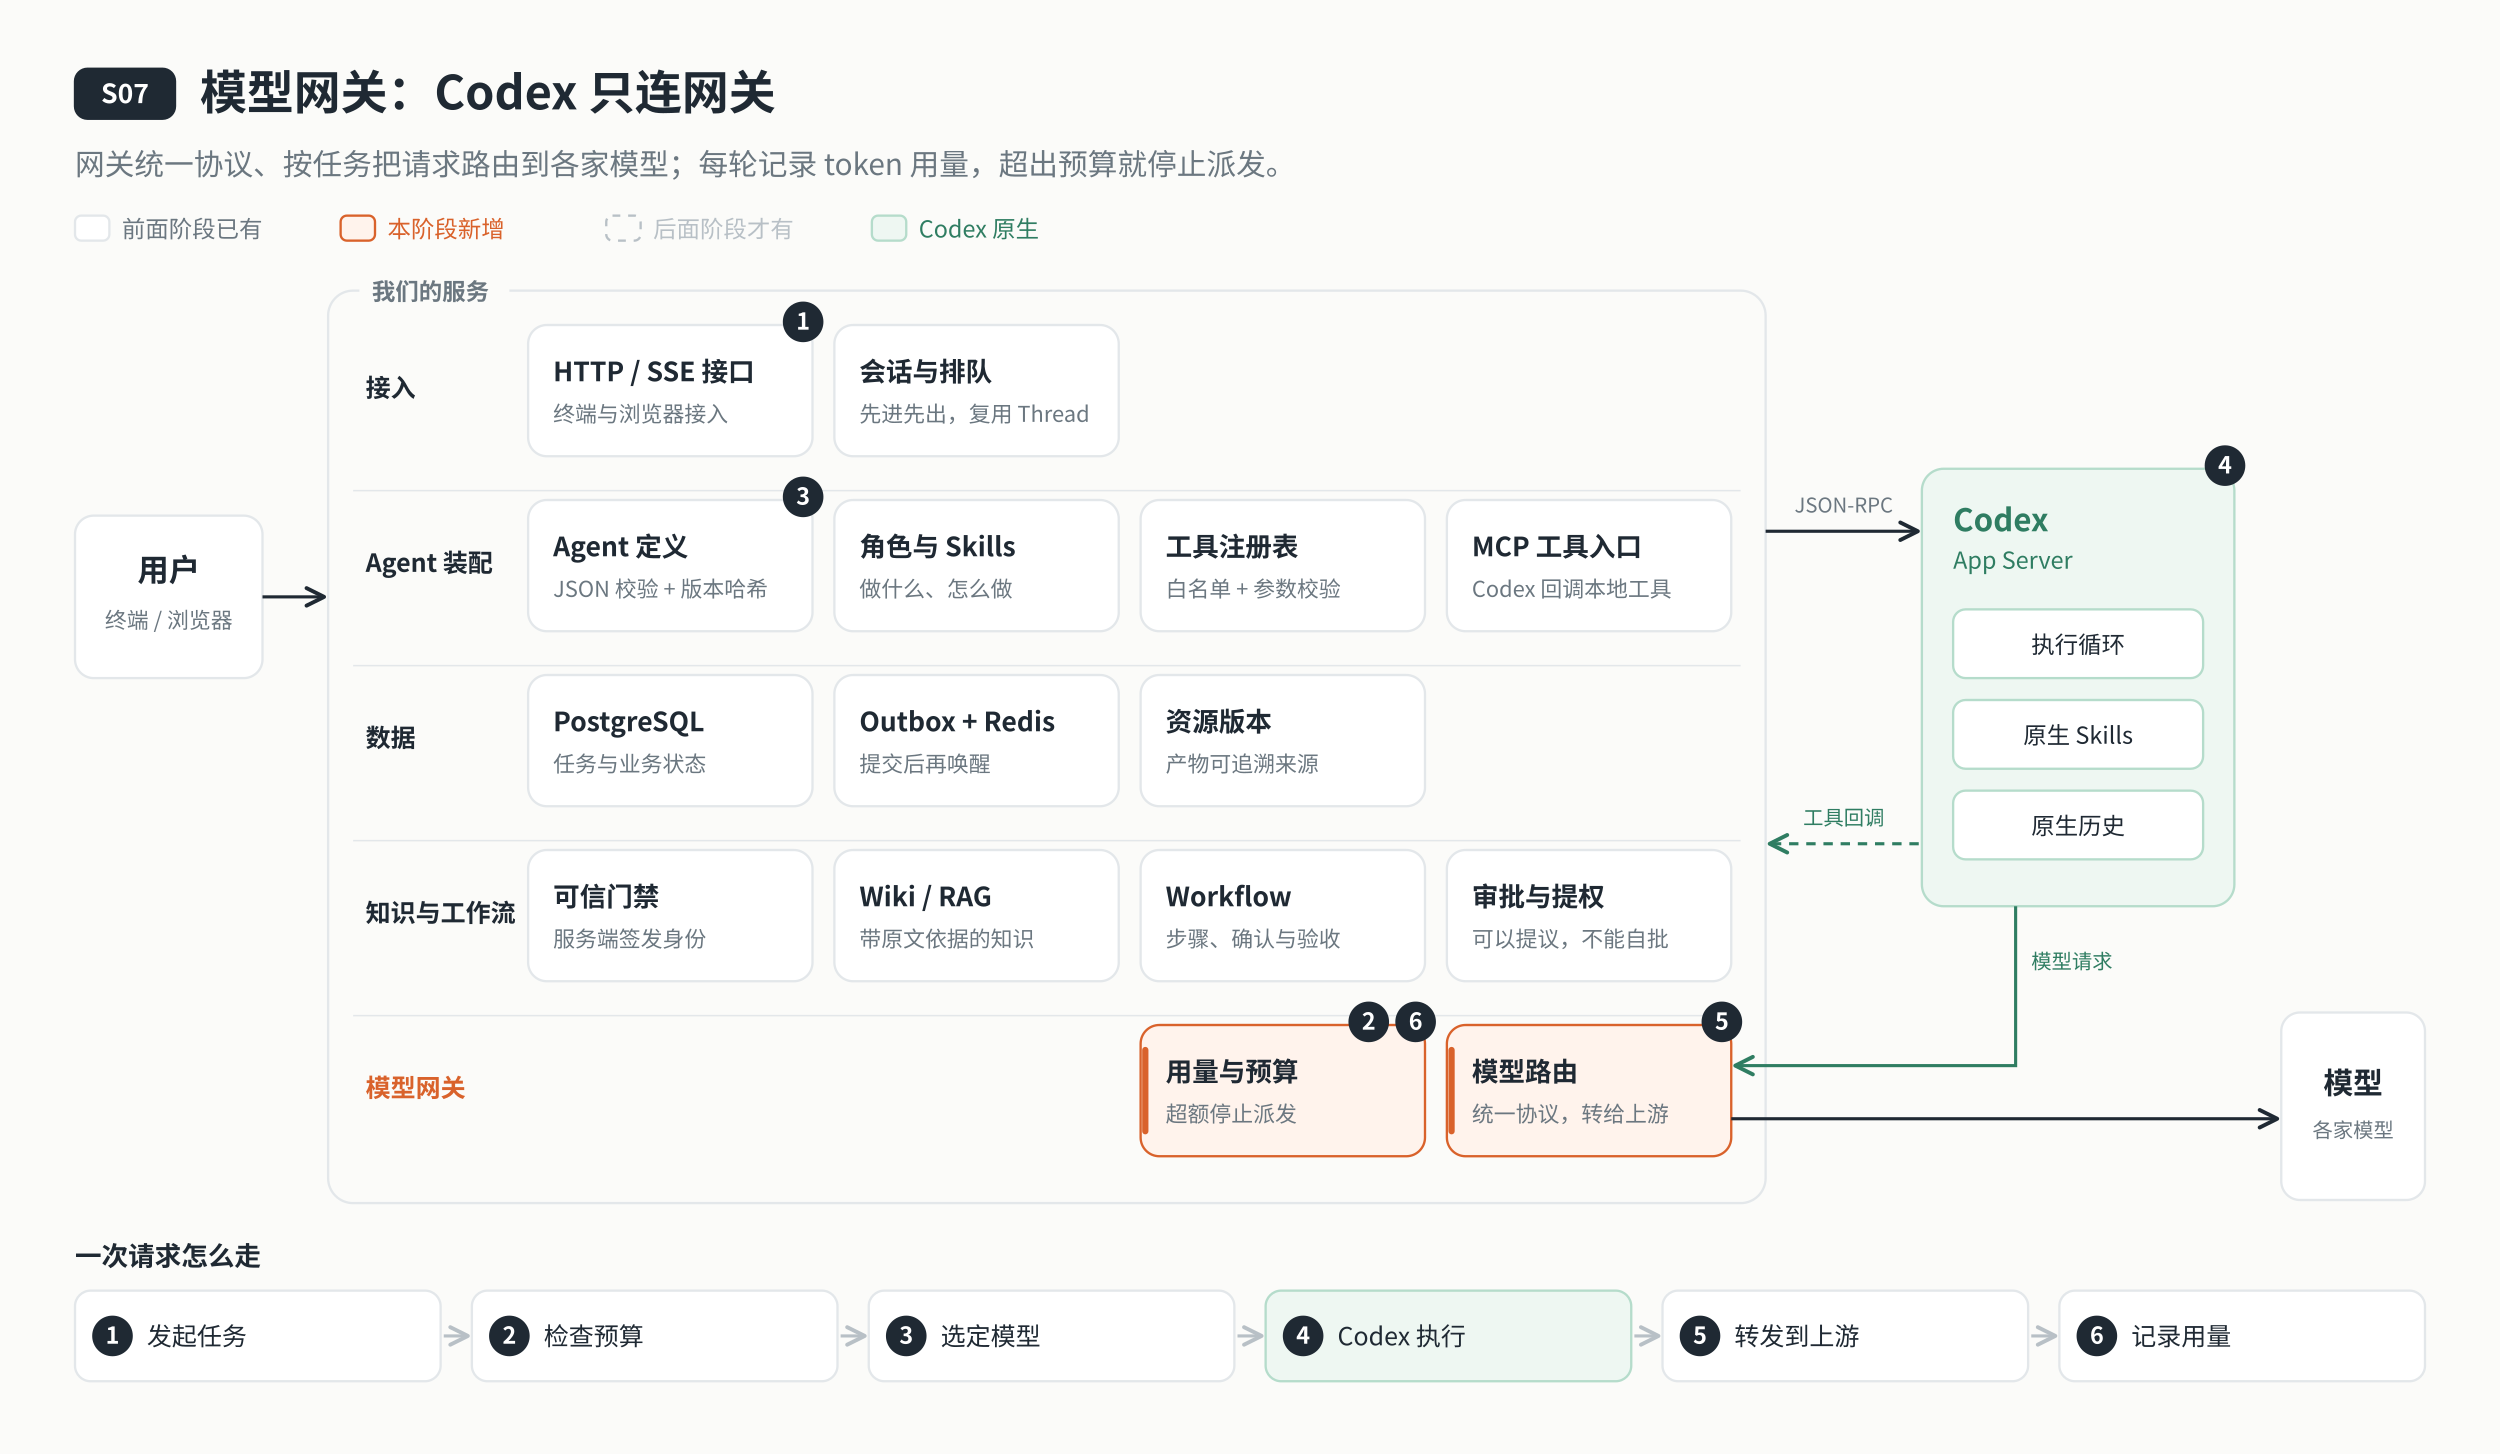
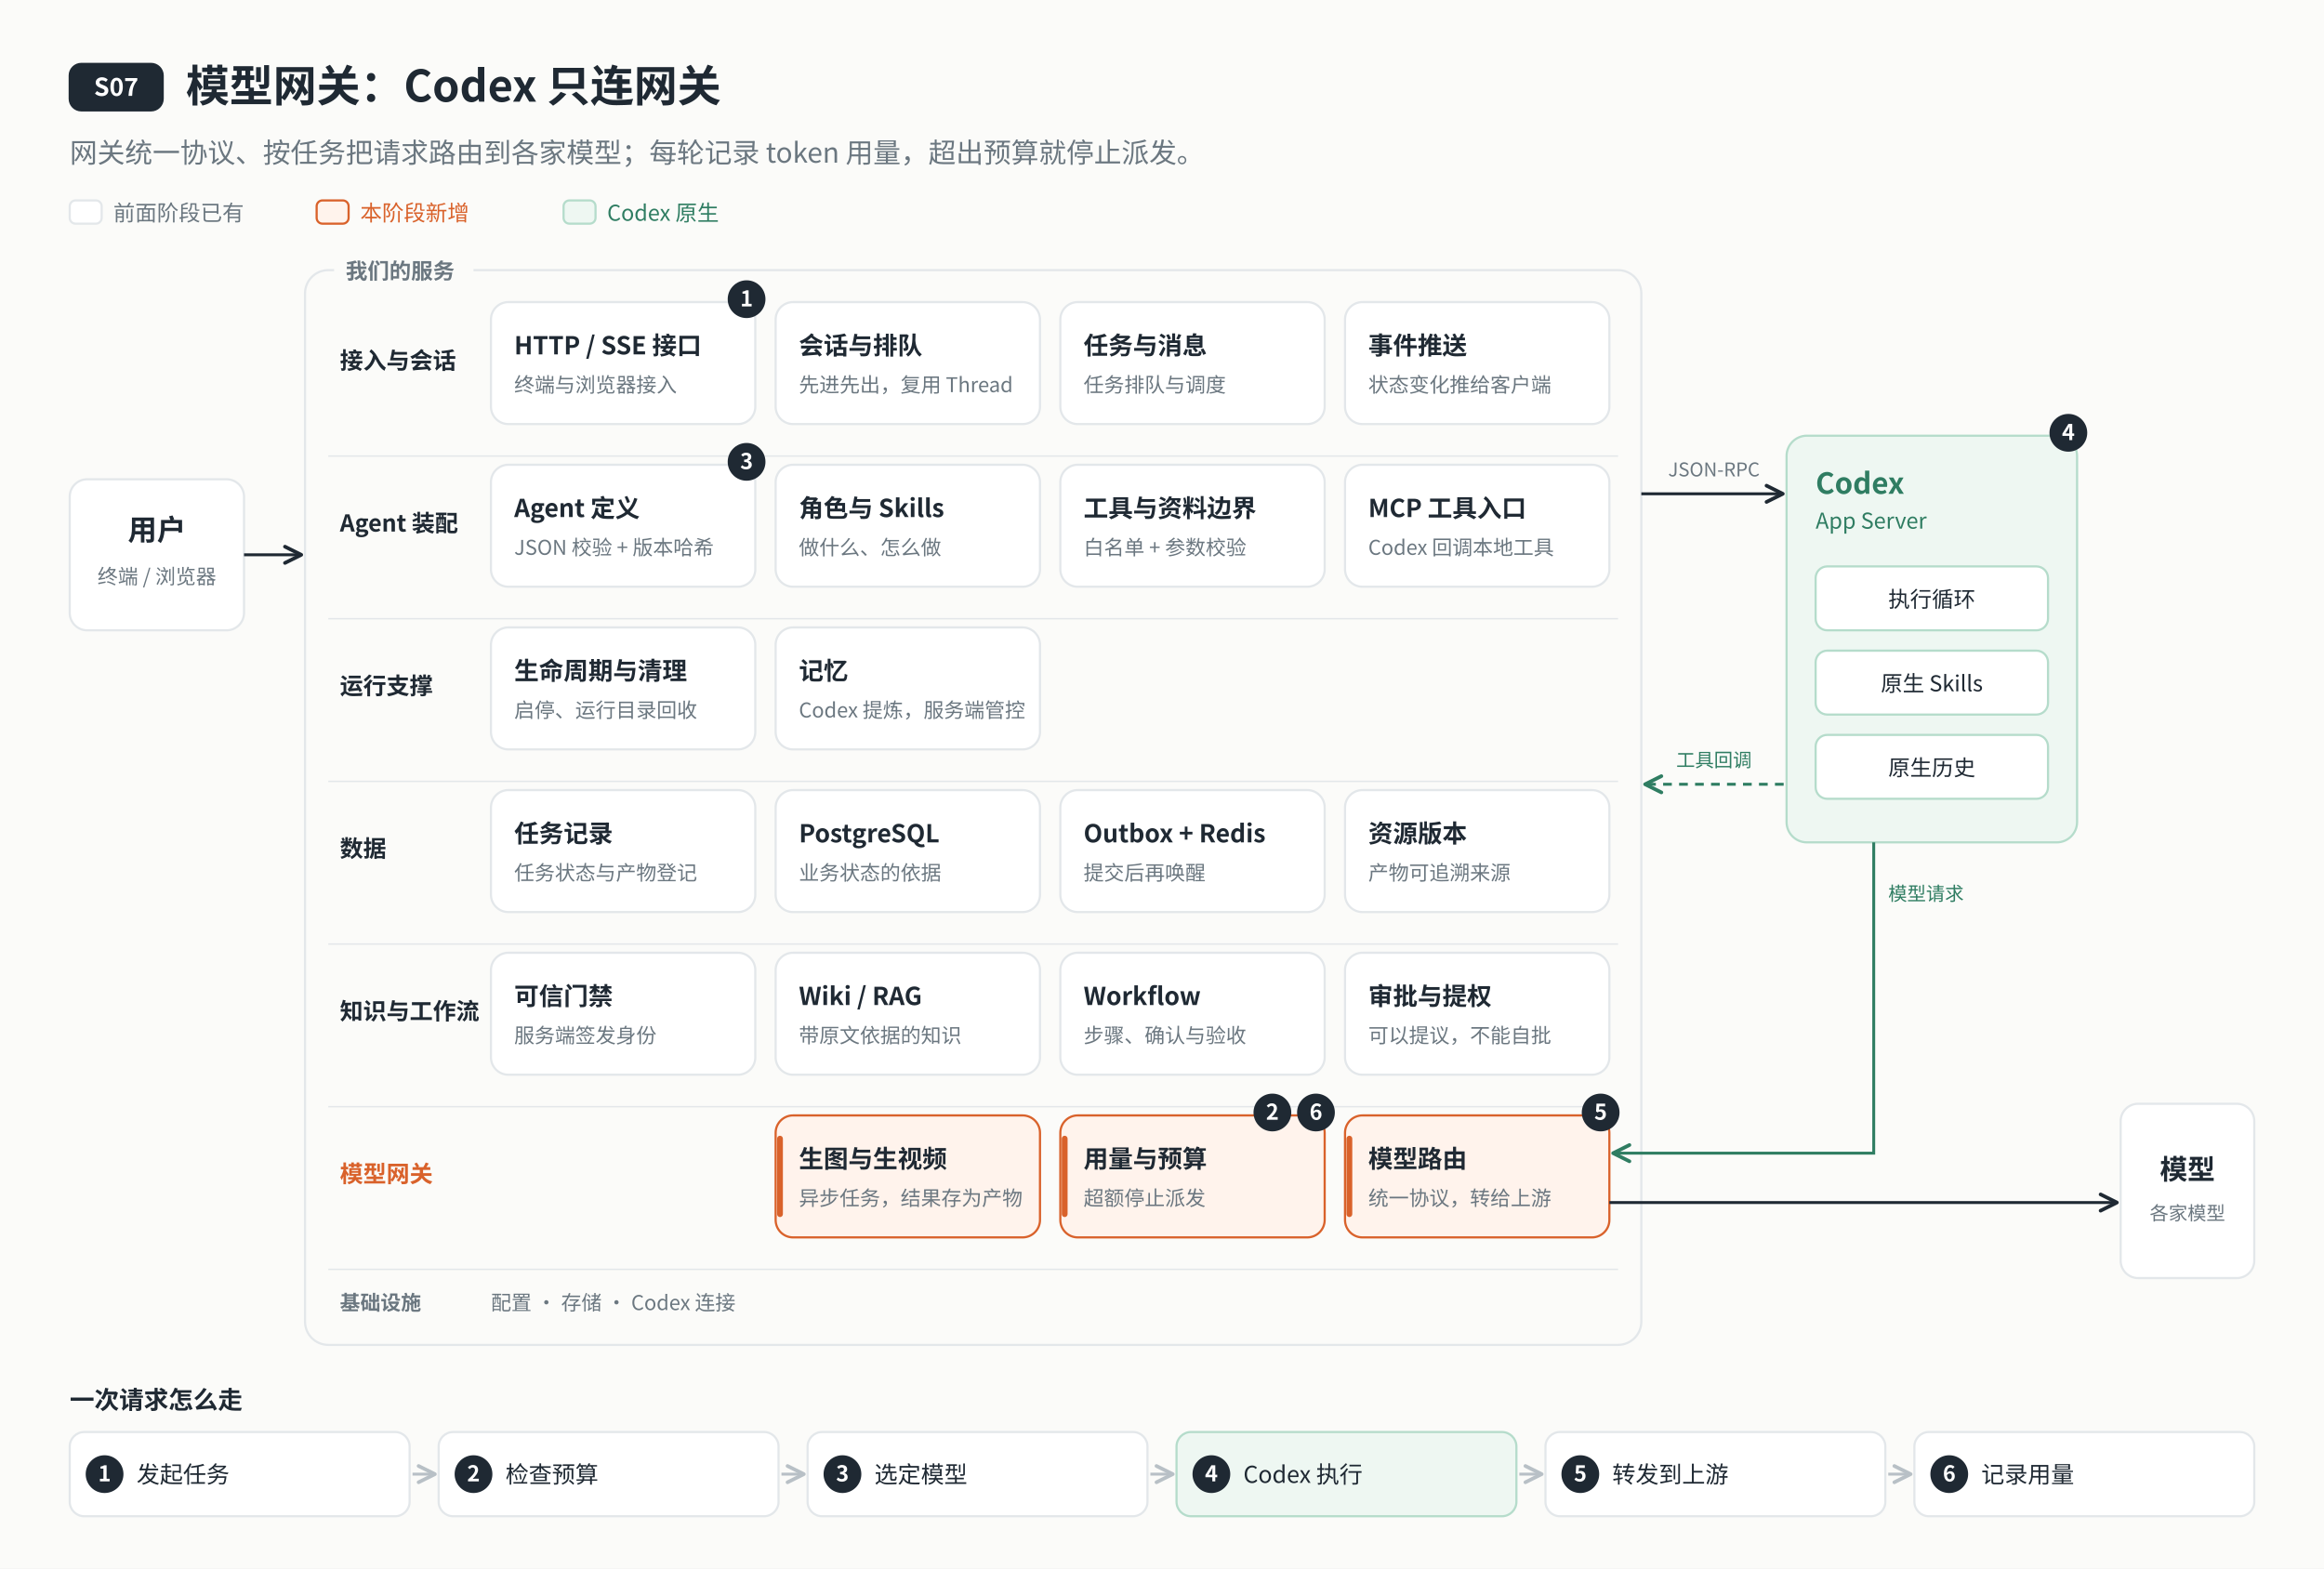
- <svg xmlns="http://www.w3.org/2000/svg" width="1600" height="930" viewBox="0 0 1600 930" role="img" aria-labelledby="title desc">
+ <svg xmlns="http://www.w3.org/2000/svg" width="1600" height="1080" viewBox="0 0 1600 1080" role="img" aria-labelledby="title desc">
  <defs>
    <marker id="mB8C0C6" viewBox="0 0 10 10" refX="8" refY="5" markerWidth="7" markerHeight="7" orient="auto-start-reverse">
      <path d="M1 1 L9 5 L1 9" fill="none" stroke="#B8C0C6" stroke-width="1.8" stroke-linecap="round" stroke-linejoin="round" />
    </marker>
    <marker id="m1F2933" viewBox="0 0 10 10" refX="8" refY="5" markerWidth="7" markerHeight="7" orient="auto-start-reverse">
      <path d="M1 1 L9 5 L1 9" fill="none" stroke="#1F2933" stroke-width="1.8" stroke-linecap="round" stroke-linejoin="round" />
    </marker>
    <marker id="m2F7D62" viewBox="0 0 10 10" refX="8" refY="5" markerWidth="7" markerHeight="7" orient="auto-start-reverse">
      <path d="M1 1 L9 5 L1 9" fill="none" stroke="#2F7D62" stroke-width="1.8" stroke-linecap="round" stroke-linejoin="round" />
    </marker>
  </defs>
  <g font-family="PingFang SC, Microsoft YaHei, Noto Sans CJK SC, sans-serif">
-     <rect x="0" y="0" width="1600" height="930" rx="0" fill="#FBFBF9" stroke="#FBFBF9" stroke-width="1.5" />
+     <rect x="0" y="0" width="1600" height="1080" fill="#FBFBF9" />
    <rect x="48" y="44" width="64" height="32" rx="8" fill="#1F2933" stroke="#1F2933" stroke-width="1.5" />
    <text x="80" y="66" font-size="17" fill="#fff" font-weight="700" text-anchor="middle">S07</text>
    <text x="128" y="70" font-size="30" fill="#1F2933" font-weight="700" text-anchor="start">模型网关：Codex 只连网关</text>
    <text x="48" y="112" font-size="19" fill="#6B7780" font-weight="400" text-anchor="start">网关统一协议、按任务把请求路由到各家模型；每轮记录 token 用量，超出预算就停止派发。</text>
    <rect x="48" y="138" width="22" height="16" rx="4" fill="#FFFFFF" stroke="#E3E7EA" stroke-width="1.5" />
    <text x="78" y="152" font-size="15" fill="#6B7780" font-weight="400" text-anchor="start">前面阶段已有</text>
    <rect x="218" y="138" width="22" height="16" rx="4" fill="#FFF3EC" stroke="#D9622B" stroke-width="1.5" />
    <text x="248" y="152" font-size="15" fill="#D9622B" font-weight="400" text-anchor="start">本阶段新增</text>
-     <rect x="388" y="138" width="22" height="16" rx="4" fill="#FBFBF9" stroke="#B8C0C6" stroke-width="1.5" stroke-dasharray="5 5" />
-     <text x="418" y="152" font-size="15" fill="#B8C0C6" font-weight="400" text-anchor="start">后面阶段才有</text>
-     <rect x="558" y="138" width="22" height="16" rx="4" fill="#EEF7F2" stroke="#B5DCCB" stroke-width="1.5" />
-     <text x="588" y="152" font-size="15" fill="#2F7D62" font-weight="400" text-anchor="start">Codex 原生</text>
+     <rect x="388" y="138" width="22" height="16" rx="4" fill="#EEF7F2" stroke="#B5DCCB" stroke-width="1.5" />
+     <text x="418" y="152" font-size="15" fill="#2F7D62" font-weight="400" text-anchor="start">Codex 原生</text>
    <rect x="48" y="330" width="120" height="104" rx="12" fill="#FFFFFF" stroke="#E3E7EA" stroke-width="1.5" />
    <text x="108" y="372" font-size="20" fill="#1F2933" font-weight="600" text-anchor="middle">用户</text>
    <text x="108" y="402" font-size="14" fill="#6B7780" font-weight="400" text-anchor="middle">终端 / 浏览器</text>
-     <rect x="210" y="186" width="920" height="584" rx="16" fill="none" stroke="#E3E7EA" stroke-width="1.5" />
+     <rect x="210" y="186" width="920" height="740" rx="16" fill="none" stroke="#E3E7EA" stroke-width="1.5" />
    <rect x="230" y="175" width="96" height="22" fill="#FBFBF9" />
    <text x="238" y="192" font-size="15" fill="#6B7780" font-weight="600" text-anchor="start">我们的服务</text>
-     <text x="234" y="254" font-size="16" fill="#1F2933" font-weight="600" text-anchor="start">接入</text>
+     <text x="234" y="254" font-size="16" fill="#1F2933" font-weight="600" text-anchor="start">接入与会话</text>
    <rect x="338" y="208" width="182" height="84" rx="12" fill="#FFFFFF" stroke="#E3E7EA" stroke-width="1.5" />
    <text x="354" y="244" font-size="17" fill="#1F2933" font-weight="600" text-anchor="start">HTTP / SSE 接口</text>
    <text x="354" y="270" font-size="14" fill="#6B7780" font-weight="400" text-anchor="start">终端与浏览器接入</text>
    <rect x="534" y="208" width="182" height="84" rx="12" fill="#FFFFFF" stroke="#E3E7EA" stroke-width="1.5" />
    <text x="550" y="244" font-size="17" fill="#1F2933" font-weight="600" text-anchor="start">会话与排队</text>
    <text x="550" y="270" font-size="14" fill="#6B7780" font-weight="400" text-anchor="start">先进先出，复用 Thread</text>
+     <rect x="730" y="208" width="182" height="84" rx="12" fill="#FFFFFF" stroke="#E3E7EA" stroke-width="1.5" />
+     <text x="746" y="244" font-size="17" fill="#1F2933" font-weight="600" text-anchor="start">任务与消息</text>
+     <text x="746" y="270" font-size="14" fill="#6B7780" font-weight="400" text-anchor="start">任务排队与调度</text>
+     <rect x="926" y="208" width="182" height="84" rx="12" fill="#FFFFFF" stroke="#E3E7EA" stroke-width="1.5" />
+     <text x="942" y="244" font-size="17" fill="#1F2933" font-weight="600" text-anchor="start">事件推送</text>
+     <text x="942" y="270" font-size="14" fill="#6B7780" font-weight="400" text-anchor="start">状态变化推给客户端</text>
    <text x="234" y="366" font-size="16" fill="#1F2933" font-weight="600" text-anchor="start">Agent 装配</text>
    <line x1="226" y1="314" x2="1114" y2="314" stroke="#E3E7EA" stroke-width="1" />
    <rect x="338" y="320" width="182" height="84" rx="12" fill="#FFFFFF" stroke="#E3E7EA" stroke-width="1.5" />
    <text x="354" y="356" font-size="17" fill="#1F2933" font-weight="600" text-anchor="start">Agent 定义</text>
    <text x="354" y="382" font-size="14" fill="#6B7780" font-weight="400" text-anchor="start">JSON 校验 + 版本哈希</text>
    <rect x="534" y="320" width="182" height="84" rx="12" fill="#FFFFFF" stroke="#E3E7EA" stroke-width="1.5" />
    <text x="550" y="356" font-size="17" fill="#1F2933" font-weight="600" text-anchor="start">角色与 Skills</text>
    <text x="550" y="382" font-size="14" fill="#6B7780" font-weight="400" text-anchor="start">做什么、怎么做</text>
    <rect x="730" y="320" width="182" height="84" rx="12" fill="#FFFFFF" stroke="#E3E7EA" stroke-width="1.5" />
-     <text x="746" y="356" font-size="17" fill="#1F2933" font-weight="600" text-anchor="start">工具注册表</text>
+     <text x="746" y="356" font-size="17" fill="#1F2933" font-weight="600" text-anchor="start">工具与资料边界</text>
    <text x="746" y="382" font-size="14" fill="#6B7780" font-weight="400" text-anchor="start">白名单 + 参数校验</text>
    <rect x="926" y="320" width="182" height="84" rx="12" fill="#FFFFFF" stroke="#E3E7EA" stroke-width="1.5" />
    <text x="942" y="356" font-size="17" fill="#1F2933" font-weight="600" text-anchor="start">MCP 工具入口</text>
    <text x="942" y="382" font-size="14" fill="#6B7780" font-weight="400" text-anchor="start">Codex 回调本地工具</text>
-     <text x="234" y="478" font-size="16" fill="#1F2933" font-weight="600" text-anchor="start">数据</text>
+     <text x="234" y="478" font-size="16" fill="#1F2933" font-weight="600" text-anchor="start">运行支撑</text>
    <line x1="226" y1="426" x2="1114" y2="426" stroke="#E3E7EA" stroke-width="1" />
    <rect x="338" y="432" width="182" height="84" rx="12" fill="#FFFFFF" stroke="#E3E7EA" stroke-width="1.5" />
-     <text x="354" y="468" font-size="17" fill="#1F2933" font-weight="600" text-anchor="start">PostgreSQL</text>
-     <text x="354" y="494" font-size="14" fill="#6B7780" font-weight="400" text-anchor="start">任务与业务状态</text>
+     <text x="354" y="468" font-size="17" fill="#1F2933" font-weight="600" text-anchor="start">生命周期与清理</text>
+     <text x="354" y="494" font-size="14" fill="#6B7780" font-weight="400" text-anchor="start">启停、运行目录回收</text>
    <rect x="534" y="432" width="182" height="84" rx="12" fill="#FFFFFF" stroke="#E3E7EA" stroke-width="1.5" />
-     <text x="550" y="468" font-size="17" fill="#1F2933" font-weight="600" text-anchor="start">Outbox + Redis</text>
-     <text x="550" y="494" font-size="14" fill="#6B7780" font-weight="400" text-anchor="start">提交后再唤醒</text>
-     <rect x="730" y="432" width="182" height="84" rx="12" fill="#FFFFFF" stroke="#E3E7EA" stroke-width="1.5" />
-     <text x="746" y="468" font-size="17" fill="#1F2933" font-weight="600" text-anchor="start">资源版本</text>
-     <text x="746" y="494" font-size="14" fill="#6B7780" font-weight="400" text-anchor="start">产物可追溯来源</text>
-     <text x="234" y="590" font-size="16" fill="#1F2933" font-weight="600" text-anchor="start">知识与工作流</text>
+     <text x="550" y="468" font-size="17" fill="#1F2933" font-weight="600" text-anchor="start">记忆</text>
+     <text x="550" y="494" font-size="14" fill="#6B7780" font-weight="400" text-anchor="start">Codex 提炼，服务端管控</text>
+     <text x="234" y="590" font-size="16" fill="#1F2933" font-weight="600" text-anchor="start">数据</text>
    <line x1="226" y1="538" x2="1114" y2="538" stroke="#E3E7EA" stroke-width="1" />
    <rect x="338" y="544" width="182" height="84" rx="12" fill="#FFFFFF" stroke="#E3E7EA" stroke-width="1.5" />
-     <text x="354" y="580" font-size="17" fill="#1F2933" font-weight="600" text-anchor="start">可信门禁</text>
-     <text x="354" y="606" font-size="14" fill="#6B7780" font-weight="400" text-anchor="start">服务端签发身份</text>
+     <text x="354" y="580" font-size="17" fill="#1F2933" font-weight="600" text-anchor="start">任务记录</text>
+     <text x="354" y="606" font-size="14" fill="#6B7780" font-weight="400" text-anchor="start">任务状态与产物登记</text>
    <rect x="534" y="544" width="182" height="84" rx="12" fill="#FFFFFF" stroke="#E3E7EA" stroke-width="1.5" />
-     <text x="550" y="580" font-size="17" fill="#1F2933" font-weight="600" text-anchor="start">Wiki / RAG</text>
-     <text x="550" y="606" font-size="14" fill="#6B7780" font-weight="400" text-anchor="start">带原文依据的知识</text>
+     <text x="550" y="580" font-size="17" fill="#1F2933" font-weight="600" text-anchor="start">PostgreSQL</text>
+     <text x="550" y="606" font-size="14" fill="#6B7780" font-weight="400" text-anchor="start">业务状态的依据</text>
    <rect x="730" y="544" width="182" height="84" rx="12" fill="#FFFFFF" stroke="#E3E7EA" stroke-width="1.5" />
-     <text x="746" y="580" font-size="17" fill="#1F2933" font-weight="600" text-anchor="start">Workflow</text>
-     <text x="746" y="606" font-size="14" fill="#6B7780" font-weight="400" text-anchor="start">步骤、确认与验收</text>
+     <text x="746" y="580" font-size="17" fill="#1F2933" font-weight="600" text-anchor="start">Outbox + Redis</text>
+     <text x="746" y="606" font-size="14" fill="#6B7780" font-weight="400" text-anchor="start">提交后再唤醒</text>
    <rect x="926" y="544" width="182" height="84" rx="12" fill="#FFFFFF" stroke="#E3E7EA" stroke-width="1.5" />
-     <text x="942" y="580" font-size="17" fill="#1F2933" font-weight="600" text-anchor="start">审批与提权</text>
-     <text x="942" y="606" font-size="14" fill="#6B7780" font-weight="400" text-anchor="start">可以提议，不能自批</text>
-     <text x="234" y="702" font-size="16" fill="#D9622B" font-weight="600" text-anchor="start">模型网关</text>
+     <text x="942" y="580" font-size="17" fill="#1F2933" font-weight="600" text-anchor="start">资源版本</text>
+     <text x="942" y="606" font-size="14" fill="#6B7780" font-weight="400" text-anchor="start">产物可追溯来源</text>
+     <text x="234" y="702" font-size="16" fill="#1F2933" font-weight="600" text-anchor="start">知识与工作流</text>
    <line x1="226" y1="650" x2="1114" y2="650" stroke="#E3E7EA" stroke-width="1" />
-     <rect x="730" y="656" width="182" height="84" rx="12" fill="#FFF3EC" stroke="#D9622B" stroke-width="1.5" />
-     <rect x="731" y="670" width="4" height="56" rx="2" fill="#D9622B" />
-     <text x="746" y="692" font-size="17" fill="#1F2933" font-weight="600" text-anchor="start">用量与预算</text>
-     <text x="746" y="718" font-size="14" fill="#6B7780" font-weight="400" text-anchor="start">超额停止派发</text>
-     <rect x="926" y="656" width="182" height="84" rx="12" fill="#FFF3EC" stroke="#D9622B" stroke-width="1.5" />
-     <rect x="927" y="670" width="4" height="56" rx="2" fill="#D9622B" />
-     <text x="942" y="692" font-size="17" fill="#1F2933" font-weight="600" text-anchor="start">模型路由</text>
-     <text x="942" y="718" font-size="14" fill="#6B7780" font-weight="400" text-anchor="start">统一协议，转给上游</text>
+     <rect x="338" y="656" width="182" height="84" rx="12" fill="#FFFFFF" stroke="#E3E7EA" stroke-width="1.5" />
+     <text x="354" y="692" font-size="17" fill="#1F2933" font-weight="600" text-anchor="start">可信门禁</text>
+     <text x="354" y="718" font-size="14" fill="#6B7780" font-weight="400" text-anchor="start">服务端签发身份</text>
+     <rect x="534" y="656" width="182" height="84" rx="12" fill="#FFFFFF" stroke="#E3E7EA" stroke-width="1.5" />
+     <text x="550" y="692" font-size="17" fill="#1F2933" font-weight="600" text-anchor="start">Wiki / RAG</text>
+     <text x="550" y="718" font-size="14" fill="#6B7780" font-weight="400" text-anchor="start">带原文依据的知识</text>
+     <rect x="730" y="656" width="182" height="84" rx="12" fill="#FFFFFF" stroke="#E3E7EA" stroke-width="1.5" />
+     <text x="746" y="692" font-size="17" fill="#1F2933" font-weight="600" text-anchor="start">Workflow</text>
+     <text x="746" y="718" font-size="14" fill="#6B7780" font-weight="400" text-anchor="start">步骤、确认与验收</text>
+     <rect x="926" y="656" width="182" height="84" rx="12" fill="#FFFFFF" stroke="#E3E7EA" stroke-width="1.5" />
+     <text x="942" y="692" font-size="17" fill="#1F2933" font-weight="600" text-anchor="start">审批与提权</text>
+     <text x="942" y="718" font-size="14" fill="#6B7780" font-weight="400" text-anchor="start">可以提议，不能自批</text>
+     <text x="234" y="814" font-size="16" fill="#D9622B" font-weight="600" text-anchor="start">模型网关</text>
+     <line x1="226" y1="762" x2="1114" y2="762" stroke="#E3E7EA" stroke-width="1" />
+     <rect x="534" y="768" width="182" height="84" rx="12" fill="#FFF3EC" stroke="#D9622B" stroke-width="1.5" />
+     <rect x="535" y="782" width="4" height="56" rx="2" fill="#D9622B" />
+     <text x="550" y="804" font-size="17" fill="#1F2933" font-weight="600" text-anchor="start">生图与生视频</text>
+     <text x="550" y="830" font-size="14" fill="#6B7780" font-weight="400" text-anchor="start">异步任务，结果存为产物</text>
+     <rect x="730" y="768" width="182" height="84" rx="12" fill="#FFF3EC" stroke="#D9622B" stroke-width="1.5" />
+     <rect x="731" y="782" width="4" height="56" rx="2" fill="#D9622B" />
+     <text x="746" y="804" font-size="17" fill="#1F2933" font-weight="600" text-anchor="start">用量与预算</text>
+     <text x="746" y="830" font-size="14" fill="#6B7780" font-weight="400" text-anchor="start">超额停止派发</text>
+     <rect x="926" y="768" width="182" height="84" rx="12" fill="#FFF3EC" stroke="#D9622B" stroke-width="1.5" />
+     <rect x="927" y="782" width="4" height="56" rx="2" fill="#D9622B" />
+     <text x="942" y="804" font-size="17" fill="#1F2933" font-weight="600" text-anchor="start">模型路由</text>
+     <text x="942" y="830" font-size="14" fill="#6B7780" font-weight="400" text-anchor="start">统一协议，转给上游</text>
+     <line x1="226" y1="874" x2="1114" y2="874" stroke="#E3E7EA" stroke-width="1" />
+     <text x="234" y="902" font-size="14" fill="#6B7780" font-weight="600" text-anchor="start">基础设施</text>
+     <text x="338" y="902" font-size="14" fill="#6B7780" font-weight="400" text-anchor="start">配置 · 存储 · Codex 连接</text>
    <rect x="1230" y="300" width="200" height="280" rx="14" fill="#EEF7F2" stroke="#B5DCCB" stroke-width="1.5" />
    <text x="1250" y="340" font-size="20" fill="#2F7D62" font-weight="700" text-anchor="start">Codex</text>
    <text x="1250" y="364" font-size="15" fill="#2F7D62" font-weight="400" text-anchor="start">App Server</text>
    <rect x="1250" y="390" width="160" height="44" rx="8" fill="#FFFFFF" stroke="#B5DCCB" stroke-width="1.5" />
    <text x="1330" y="418" font-size="15" fill="#1F2933" font-weight="500" text-anchor="middle">执行循环</text>
    <rect x="1250" y="448" width="160" height="44" rx="8" fill="#FFFFFF" stroke="#B5DCCB" stroke-width="1.5" />
    <text x="1330" y="476" font-size="15" fill="#1F2933" font-weight="500" text-anchor="middle">原生 Skills</text>
    <rect x="1250" y="506" width="160" height="44" rx="8" fill="#FFFFFF" stroke="#B5DCCB" stroke-width="1.5" />
    <text x="1330" y="534" font-size="15" fill="#1F2933" font-weight="500" text-anchor="middle">原生历史</text>
-     <rect x="1460" y="648" width="92" height="120" rx="12" fill="#FFFFFF" stroke="#E3E7EA" stroke-width="1.5" />
-     <text x="1506" y="700" font-size="19" fill="#1F2933" font-weight="600" text-anchor="middle">模型</text>
-     <text x="1506" y="728" font-size="13" fill="#6B7780" font-weight="400" text-anchor="middle">各家模型</text>
+     <rect x="1460" y="760" width="92" height="120" rx="12" fill="#FFFFFF" stroke="#E3E7EA" stroke-width="1.5" />
+     <text x="1506" y="812" font-size="19" fill="#1F2933" font-weight="600" text-anchor="middle">模型</text>
+     <text x="1506" y="840" font-size="13" fill="#6B7780" font-weight="400" text-anchor="middle">各家模型</text>
    <path d="M168,382 L206,382" fill="none" stroke="#1F2933" stroke-width="2" marker-end="url(#m1F2933)" />
    <path d="M1130,340 L1226,340" fill="none" stroke="#1F2933" stroke-width="2" marker-end="url(#m1F2933)" />
    <text x="1180" y="328" font-size="13" fill="#6B7780" font-weight="500" text-anchor="middle">JSON-RPC</text>
    <path d="M1228,540 L1134,540" fill="none" stroke="#2F7D62" stroke-width="2" stroke-dasharray="6 5" marker-end="url(#m2F7D62)" />
    <text x="1180" y="528" font-size="13" fill="#2F7D62" font-weight="500" text-anchor="middle">工具回调</text>
-     <path d="M1290,580 L1290,682 L1112,682" fill="none" stroke="#2F7D62" stroke-width="2" marker-end="url(#m2F7D62)" />
+     <path d="M1290,580 L1290,794 L1112,794" fill="none" stroke="#2F7D62" stroke-width="2" marker-end="url(#m2F7D62)" />
    <text x="1300" y="620" font-size="13" fill="#2F7D62" font-weight="500" text-anchor="start">模型请求</text>
-     <path d="M1108,716 L1456,716" fill="none" stroke="#1F2933" stroke-width="2" marker-end="url(#m1F2933)" />
+     <path d="M1108,828 L1456,828" fill="none" stroke="#1F2933" stroke-width="2" marker-end="url(#m1F2933)" />
    <circle cx="514" cy="206" r="13" fill="#1F2933" />
    <text x="514" y="211" font-size="15" fill="#fff" font-weight="700" text-anchor="middle">1</text>
-     <circle cx="876" cy="654" r="13" fill="#1F2933" />
-     <text x="876" y="659" font-size="15" fill="#fff" font-weight="700" text-anchor="middle">2</text>
-     <circle cx="906" cy="654" r="13" fill="#1F2933" />
-     <text x="906" y="659" font-size="15" fill="#fff" font-weight="700" text-anchor="middle">6</text>
+     <circle cx="876" cy="766" r="13" fill="#1F2933" />
+     <text x="876" y="771" font-size="15" fill="#fff" font-weight="700" text-anchor="middle">2</text>
+     <circle cx="906" cy="766" r="13" fill="#1F2933" />
+     <text x="906" y="771" font-size="15" fill="#fff" font-weight="700" text-anchor="middle">6</text>
    <circle cx="514" cy="318" r="13" fill="#1F2933" />
    <text x="514" y="323" font-size="15" fill="#fff" font-weight="700" text-anchor="middle">3</text>
    <circle cx="1424" cy="298" r="13" fill="#1F2933" />
    <text x="1424" y="303" font-size="15" fill="#fff" font-weight="700" text-anchor="middle">4</text>
-     <circle cx="1102" cy="654" r="13" fill="#1F2933" />
-     <text x="1102" y="659" font-size="15" fill="#fff" font-weight="700" text-anchor="middle">5</text>
-     <text x="48" y="810" font-size="17" fill="#1F2933" font-weight="700" text-anchor="start">一次请求怎么走</text>
-     <rect x="48" y="826" width="234" height="58" rx="10" fill="#FFFFFF" stroke="#E3E7EA" stroke-width="1.5" />
-     <circle cx="72" cy="855" r="13" fill="#1F2933" />
-     <text x="72" y="860" font-size="15" fill="#fff" font-weight="700" text-anchor="middle">1</text>
-     <text x="94" y="861" font-size="16" fill="#1F2933" font-weight="500" text-anchor="start">发起任务</text>
-     <path d="M284,855 L298,855" fill="none" stroke="#B8C0C6" stroke-width="2" marker-end="url(#mB8C0C6)" />
-     <rect x="302" y="826" width="234" height="58" rx="10" fill="#FFFFFF" stroke="#E3E7EA" stroke-width="1.5" />
-     <circle cx="326" cy="855" r="13" fill="#1F2933" />
-     <text x="326" y="860" font-size="15" fill="#fff" font-weight="700" text-anchor="middle">2</text>
-     <text x="348" y="861" font-size="16" fill="#1F2933" font-weight="500" text-anchor="start">检查预算</text>
-     <path d="M538,855 L552,855" fill="none" stroke="#B8C0C6" stroke-width="2" marker-end="url(#mB8C0C6)" />
-     <rect x="556" y="826" width="234" height="58" rx="10" fill="#FFFFFF" stroke="#E3E7EA" stroke-width="1.5" />
-     <circle cx="580" cy="855" r="13" fill="#1F2933" />
-     <text x="580" y="860" font-size="15" fill="#fff" font-weight="700" text-anchor="middle">3</text>
-     <text x="602" y="861" font-size="16" fill="#1F2933" font-weight="500" text-anchor="start">选定模型</text>
-     <path d="M792,855 L806,855" fill="none" stroke="#B8C0C6" stroke-width="2" marker-end="url(#mB8C0C6)" />
-     <rect x="810" y="826" width="234" height="58" rx="10" fill="#EEF7F2" stroke="#B5DCCB" stroke-width="1.5" />
-     <circle cx="834" cy="855" r="13" fill="#1F2933" />
-     <text x="834" y="860" font-size="15" fill="#fff" font-weight="700" text-anchor="middle">4</text>
-     <text x="856" y="861" font-size="16" fill="#1F2933" font-weight="500" text-anchor="start">Codex 执行</text>
-     <path d="M1046,855 L1060,855" fill="none" stroke="#B8C0C6" stroke-width="2" marker-end="url(#mB8C0C6)" />
-     <rect x="1064" y="826" width="234" height="58" rx="10" fill="#FFFFFF" stroke="#E3E7EA" stroke-width="1.5" />
-     <circle cx="1088" cy="855" r="13" fill="#1F2933" />
-     <text x="1088" y="860" font-size="15" fill="#fff" font-weight="700" text-anchor="middle">5</text>
-     <text x="1110" y="861" font-size="16" fill="#1F2933" font-weight="500" text-anchor="start">转发到上游</text>
-     <path d="M1300,855 L1314,855" fill="none" stroke="#B8C0C6" stroke-width="2" marker-end="url(#mB8C0C6)" />
-     <rect x="1318" y="826" width="234" height="58" rx="10" fill="#FFFFFF" stroke="#E3E7EA" stroke-width="1.5" />
-     <circle cx="1342" cy="855" r="13" fill="#1F2933" />
-     <text x="1342" y="860" font-size="15" fill="#fff" font-weight="700" text-anchor="middle">6</text>
-     <text x="1364" y="861" font-size="16" fill="#1F2933" font-weight="500" text-anchor="start">记录用量</text>
+     <circle cx="1102" cy="766" r="13" fill="#1F2933" />
+     <text x="1102" y="771" font-size="15" fill="#fff" font-weight="700" text-anchor="middle">5</text>
+     <text x="48" y="970" font-size="17" fill="#1F2933" font-weight="700" text-anchor="start">一次请求怎么走</text>
+     <rect x="48" y="986" width="234" height="58" rx="10" fill="#FFFFFF" stroke="#E3E7EA" stroke-width="1.5" />
+     <circle cx="72" cy="1015" r="13" fill="#1F2933" />
+     <text x="72" y="1020" font-size="15" fill="#fff" font-weight="700" text-anchor="middle">1</text>
+     <text x="94" y="1021" font-size="16" fill="#1F2933" font-weight="500" text-anchor="start">发起任务</text>
+     <path d="M284,1015 L298,1015" fill="none" stroke="#B8C0C6" stroke-width="2" marker-end="url(#mB8C0C6)" />
+     <rect x="302" y="986" width="234" height="58" rx="10" fill="#FFFFFF" stroke="#E3E7EA" stroke-width="1.5" />
+     <circle cx="326" cy="1015" r="13" fill="#1F2933" />
+     <text x="326" y="1020" font-size="15" fill="#fff" font-weight="700" text-anchor="middle">2</text>
+     <text x="348" y="1021" font-size="16" fill="#1F2933" font-weight="500" text-anchor="start">检查预算</text>
+     <path d="M538,1015 L552,1015" fill="none" stroke="#B8C0C6" stroke-width="2" marker-end="url(#mB8C0C6)" />
+     <rect x="556" y="986" width="234" height="58" rx="10" fill="#FFFFFF" stroke="#E3E7EA" stroke-width="1.5" />
+     <circle cx="580" cy="1015" r="13" fill="#1F2933" />
+     <text x="580" y="1020" font-size="15" fill="#fff" font-weight="700" text-anchor="middle">3</text>
+     <text x="602" y="1021" font-size="16" fill="#1F2933" font-weight="500" text-anchor="start">选定模型</text>
+     <path d="M792,1015 L806,1015" fill="none" stroke="#B8C0C6" stroke-width="2" marker-end="url(#mB8C0C6)" />
+     <rect x="810" y="986" width="234" height="58" rx="10" fill="#EEF7F2" stroke="#B5DCCB" stroke-width="1.5" />
+     <circle cx="834" cy="1015" r="13" fill="#1F2933" />
+     <text x="834" y="1020" font-size="15" fill="#fff" font-weight="700" text-anchor="middle">4</text>
+     <text x="856" y="1021" font-size="16" fill="#1F2933" font-weight="500" text-anchor="start">Codex 执行</text>
+     <path d="M1046,1015 L1060,1015" fill="none" stroke="#B8C0C6" stroke-width="2" marker-end="url(#mB8C0C6)" />
+     <rect x="1064" y="986" width="234" height="58" rx="10" fill="#FFFFFF" stroke="#E3E7EA" stroke-width="1.5" />
+     <circle cx="1088" cy="1015" r="13" fill="#1F2933" />
+     <text x="1088" y="1020" font-size="15" fill="#fff" font-weight="700" text-anchor="middle">5</text>
+     <text x="1110" y="1021" font-size="16" fill="#1F2933" font-weight="500" text-anchor="start">转发到上游</text>
+     <path d="M1300,1015 L1314,1015" fill="none" stroke="#B8C0C6" stroke-width="2" marker-end="url(#mB8C0C6)" />
+     <rect x="1318" y="986" width="234" height="58" rx="10" fill="#FFFFFF" stroke="#E3E7EA" stroke-width="1.5" />
+     <circle cx="1342" cy="1015" r="13" fill="#1F2933" />
+     <text x="1342" y="1020" font-size="15" fill="#fff" font-weight="700" text-anchor="middle">6</text>
+     <text x="1364" y="1021" font-size="16" fill="#1F2933" font-weight="500" text-anchor="start">记录用量</text>
  </g>
</svg>
